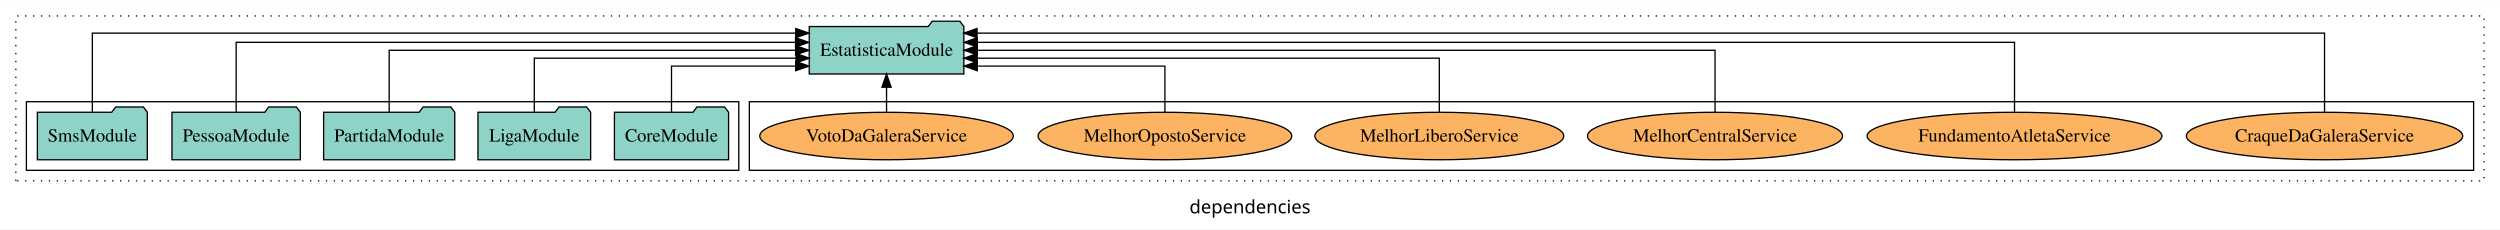
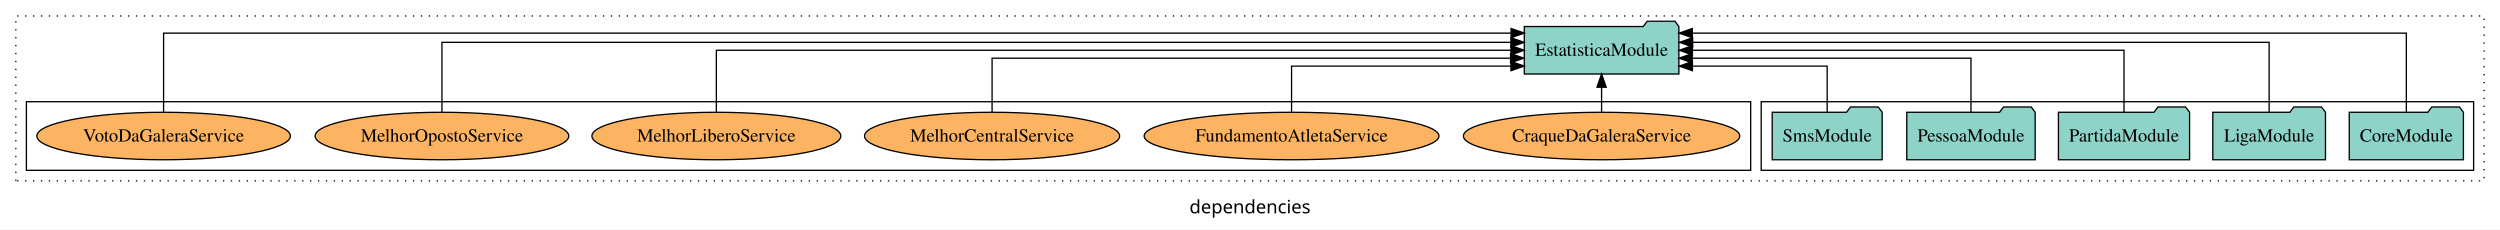
<svg xmlns="http://www.w3.org/2000/svg" width="1895pt" height="174pt" viewBox="0.00 0.00 1895.00 173.80">
  <g id="graph0" class="graph" transform="scale(1 1) rotate(0) translate(4 169.8)">
    <polygon fill="white" stroke="transparent" points="-4,4 -4,-169.8 1891,-169.8 1891,4 -4,4" />
    <text text-anchor="middle" x="943.5" y="-8.2" font-family="sans-serif" font-size="14.00">dependencies</text>
    <g id="clust1" class="cluster">
      <polygon fill="none" stroke="black" stroke-dasharray="1,5" points="8,-32.8 8,-157.8 1879,-157.8 1879,-32.8 8,-32.8" />
    </g>
+     <g id="clust3" class="cluster">
+       <polygon fill="none" stroke="black" points="1331,-40.8 1331,-92.8 1871,-92.8 1871,-40.8 1331,-40.8" />
+     </g>
    <g id="clust6" class="cluster">
-       <polygon fill="none" stroke="black" points="564,-40.8 564,-92.8 1871,-92.8 1871,-40.8 564,-40.8" />
-     </g>
-     <g id="clust3" class="cluster">
-       <polygon fill="none" stroke="black" points="16,-40.8 16,-92.8 556,-92.8 556,-40.8 16,-40.8" />
+       <polygon fill="none" stroke="black" points="16,-40.8 16,-92.8 1323,-92.8 1323,-40.8 16,-40.8" />
    </g>
    <g id="node1" class="node">
-       <polygon fill="#8dd3c7" stroke="black" points="548.27,-84.8 545.27,-88.8 524.27,-88.8 521.27,-84.8 461.73,-84.8 461.73,-48.8 548.27,-48.8 548.27,-84.8" />
-       <text text-anchor="middle" x="505" y="-62.6" font-family="Times,serif" font-size="14.00">CoreModule</text>
+       <polygon fill="#8dd3c7" stroke="black" points="1863.27,-84.8 1860.27,-88.8 1839.27,-88.8 1836.27,-84.8 1776.73,-84.8 1776.73,-48.8 1863.27,-48.8 1863.27,-84.8" />
+       <text text-anchor="middle" x="1820" y="-62.6" font-family="Times,serif" font-size="14.00">CoreModule</text>
    </g>
    <g id="node6" class="node">
-       <polygon fill="#8dd3c7" stroke="black" points="726.59,-149.8 723.59,-153.8 702.59,-153.8 699.59,-149.8 609.41,-149.8 609.41,-113.8 726.59,-113.8 726.59,-149.8" />
-       <text text-anchor="middle" x="668" y="-127.6" font-family="Times,serif" font-size="14.00">EstatisticaModule</text>
+       <polygon fill="#8dd3c7" stroke="black" points="1268.59,-149.8 1265.59,-153.8 1244.59,-153.8 1241.59,-149.8 1151.41,-149.8 1151.41,-113.8 1268.59,-113.8 1268.59,-149.8" />
+       <text text-anchor="middle" x="1210" y="-127.6" font-family="Times,serif" font-size="14.00">EstatisticaModule</text>
    </g>
    <g id="edge1" class="edge">
-       <path fill="none" stroke="black" d="M505,-85.04C505,-100.37 505,-119.8 505,-119.8 505,-119.8 599.15,-119.8 599.15,-119.8" />
-       <polygon fill="black" stroke="black" points="599.15,-123.3 609.15,-119.8 599.15,-116.3 599.15,-123.3" />
+       <path fill="none" stroke="black" d="M1820,-84.89C1820,-107.93 1820,-144.8 1820,-144.8 1820,-144.8 1278.77,-144.8 1278.77,-144.8" />
+       <polygon fill="black" stroke="black" points="1278.77,-141.3 1268.77,-144.8 1278.77,-148.3 1278.77,-141.3" />
    </g>
    <g id="node2" class="node">
-       <polygon fill="#8dd3c7" stroke="black" points="443.71,-84.8 440.71,-88.8 419.71,-88.8 416.71,-84.8 358.29,-84.8 358.29,-48.8 443.71,-48.8 443.71,-84.8" />
-       <text text-anchor="middle" x="401" y="-62.6" font-family="Times,serif" font-size="14.00">LigaModule</text>
+       <polygon fill="#8dd3c7" stroke="black" points="1758.71,-84.8 1755.71,-88.8 1734.71,-88.8 1731.71,-84.8 1673.29,-84.8 1673.29,-48.8 1758.71,-48.8 1758.71,-84.8" />
+       <text text-anchor="middle" x="1716" y="-62.6" font-family="Times,serif" font-size="14.00">LigaModule</text>
    </g>
    <g id="edge2" class="edge">
-       <path fill="none" stroke="black" d="M401,-84.82C401,-102.17 401,-125.8 401,-125.8 401,-125.8 599.41,-125.8 599.41,-125.8" />
-       <polygon fill="black" stroke="black" points="599.41,-129.3 609.41,-125.8 599.41,-122.3 599.41,-129.3" />
+       <path fill="none" stroke="black" d="M1716,-85.08C1716,-106.12 1716,-137.8 1716,-137.8 1716,-137.8 1279.03,-137.8 1279.03,-137.8" />
+       <polygon fill="black" stroke="black" points="1279.03,-134.3 1269.03,-137.8 1279.03,-141.3 1279.03,-134.3" />
    </g>
    <g id="node3" class="node">
-       <polygon fill="#8dd3c7" stroke="black" points="340.71,-84.8 337.71,-88.8 316.71,-88.8 313.71,-84.8 241.29,-84.8 241.29,-48.8 340.71,-48.8 340.71,-84.8" />
-       <text text-anchor="middle" x="291" y="-62.6" font-family="Times,serif" font-size="14.00">PartidaModule</text>
+       <polygon fill="#8dd3c7" stroke="black" points="1655.71,-84.8 1652.71,-88.8 1631.71,-88.8 1628.71,-84.8 1556.29,-84.8 1556.29,-48.8 1655.71,-48.8 1655.71,-84.8" />
+       <text text-anchor="middle" x="1606" y="-62.6" font-family="Times,serif" font-size="14.00">PartidaModule</text>
    </g>
    <g id="edge3" class="edge">
-       <path fill="none" stroke="black" d="M291,-84.91C291,-104.14 291,-131.8 291,-131.8 291,-131.8 599.09,-131.8 599.09,-131.8" />
-       <polygon fill="black" stroke="black" points="599.09,-135.3 609.09,-131.8 599.09,-128.3 599.09,-135.3" />
+       <path fill="none" stroke="black" d="M1606,-84.91C1606,-104.14 1606,-131.8 1606,-131.8 1606,-131.8 1278.86,-131.8 1278.86,-131.8" />
+       <polygon fill="black" stroke="black" points="1278.86,-128.3 1268.86,-131.8 1278.86,-135.3 1278.86,-128.3" />
    </g>
    <g id="node4" class="node">
-       <polygon fill="#8dd3c7" stroke="black" points="223.66,-84.8 220.66,-88.8 199.66,-88.8 196.66,-84.8 126.34,-84.8 126.34,-48.8 223.66,-48.8 223.66,-84.8" />
-       <text text-anchor="middle" x="175" y="-62.6" font-family="Times,serif" font-size="14.00">PessoaModule</text>
+       <polygon fill="#8dd3c7" stroke="black" points="1538.66,-84.8 1535.66,-88.8 1514.66,-88.8 1511.66,-84.8 1441.34,-84.8 1441.34,-48.8 1538.66,-48.8 1538.66,-84.8" />
+       <text text-anchor="middle" x="1490" y="-62.6" font-family="Times,serif" font-size="14.00">PessoaModule</text>
    </g>
    <g id="edge4" class="edge">
-       <path fill="none" stroke="black" d="M175,-85.08C175,-106.12 175,-137.8 175,-137.8 175,-137.8 599.02,-137.8 599.02,-137.8" />
-       <polygon fill="black" stroke="black" points="599.02,-141.3 609.02,-137.8 599.02,-134.3 599.02,-141.3" />
+       <path fill="none" stroke="black" d="M1490,-84.82C1490,-102.17 1490,-125.8 1490,-125.8 1490,-125.8 1278.7,-125.8 1278.7,-125.8" />
+       <polygon fill="black" stroke="black" points="1278.7,-122.3 1268.7,-125.8 1278.7,-129.3 1278.7,-122.3" />
    </g>
    <g id="node5" class="node">
-       <polygon fill="#8dd3c7" stroke="black" points="107.68,-84.8 104.68,-88.8 83.68,-88.8 80.68,-84.8 24.32,-84.8 24.32,-48.8 107.68,-48.8 107.68,-84.8" />
-       <text text-anchor="middle" x="66" y="-62.6" font-family="Times,serif" font-size="14.00">SmsModule</text>
+       <polygon fill="#8dd3c7" stroke="black" points="1422.68,-84.8 1419.68,-88.8 1398.68,-88.8 1395.68,-84.8 1339.32,-84.8 1339.32,-48.8 1422.68,-48.8 1422.68,-84.8" />
+       <text text-anchor="middle" x="1381" y="-62.6" font-family="Times,serif" font-size="14.00">SmsModule</text>
    </g>
    <g id="edge5" class="edge">
-       <path fill="none" stroke="black" d="M66,-84.89C66,-107.93 66,-144.8 66,-144.8 66,-144.8 599.18,-144.8 599.18,-144.8" />
-       <polygon fill="black" stroke="black" points="599.18,-148.3 609.18,-144.8 599.18,-141.3 599.18,-148.3" />
+       <path fill="none" stroke="black" d="M1381,-85.04C1381,-100.37 1381,-119.8 1381,-119.8 1381,-119.8 1278.85,-119.8 1278.85,-119.8" />
+       <polygon fill="black" stroke="black" points="1278.85,-116.3 1268.85,-119.8 1278.85,-123.3 1278.85,-116.3" />
    </g>
    <g id="node7" class="node">
-       <ellipse fill="#fdb462" stroke="black" cx="1758" cy="-66.8" rx="104.74" ry="18" />
-       <text text-anchor="middle" x="1758" y="-62.6" font-family="Times,serif" font-size="14.00">CraqueDaGaleraService</text>
+       <ellipse fill="#fdb462" stroke="black" cx="1210" cy="-66.8" rx="104.74" ry="18" />
+       <text text-anchor="middle" x="1210" y="-62.6" font-family="Times,serif" font-size="14.00">CraqueDaGaleraService</text>
    </g>
    <g id="edge6" class="edge">
-       <path fill="none" stroke="black" d="M1758,-84.89C1758,-107.93 1758,-144.8 1758,-144.8 1758,-144.8 736.6,-144.8 736.6,-144.8" />
-       <polygon fill="black" stroke="black" points="736.6,-141.3 726.6,-144.8 736.6,-148.3 736.6,-141.3" />
+       <path fill="none" stroke="black" d="M1210,-84.91C1210,-84.91 1210,-103.79 1210,-103.79" />
+       <polygon fill="black" stroke="black" points="1206.5,-103.79 1210,-113.79 1213.5,-103.79 1206.5,-103.79" />
    </g>
    <g id="node8" class="node">
-       <ellipse fill="#fdb462" stroke="black" cx="1523" cy="-66.8" rx="111.74" ry="18" />
-       <text text-anchor="middle" x="1523" y="-62.6" font-family="Times,serif" font-size="14.00">FundamentoAtletaService</text>
+       <ellipse fill="#fdb462" stroke="black" cx="975" cy="-66.8" rx="111.74" ry="18" />
+       <text text-anchor="middle" x="975" y="-62.6" font-family="Times,serif" font-size="14.00">FundamentoAtletaService</text>
    </g>
    <g id="edge7" class="edge">
-       <path fill="none" stroke="black" d="M1523,-85.08C1523,-106.12 1523,-137.8 1523,-137.8 1523,-137.8 736.77,-137.8 736.77,-137.8" />
-       <polygon fill="black" stroke="black" points="736.77,-134.3 726.77,-137.8 736.77,-141.3 736.77,-134.3" />
+       <path fill="none" stroke="black" d="M975,-85.04C975,-100.37 975,-119.8 975,-119.8 975,-119.8 1141.31,-119.8 1141.31,-119.8" />
+       <polygon fill="black" stroke="black" points="1141.31,-123.3 1151.31,-119.8 1141.31,-116.3 1141.31,-123.3" />
    </g>
    <g id="node9" class="node">
-       <ellipse fill="#fdb462" stroke="black" cx="1296" cy="-66.8" rx="96.69" ry="18" />
-       <text text-anchor="middle" x="1296" y="-62.6" font-family="Times,serif" font-size="14.00">MelhorCentralService</text>
+       <ellipse fill="#fdb462" stroke="black" cx="748" cy="-66.8" rx="96.69" ry="18" />
+       <text text-anchor="middle" x="748" y="-62.6" font-family="Times,serif" font-size="14.00">MelhorCentralService</text>
    </g>
    <g id="edge8" class="edge">
-       <path fill="none" stroke="black" d="M1296,-84.91C1296,-104.14 1296,-131.8 1296,-131.8 1296,-131.8 736.8,-131.8 736.8,-131.8" />
-       <polygon fill="black" stroke="black" points="736.8,-128.3 726.8,-131.8 736.8,-135.3 736.8,-128.3" />
+       <path fill="none" stroke="black" d="M748,-84.82C748,-102.17 748,-125.8 748,-125.8 748,-125.8 1141.02,-125.8 1141.02,-125.8" />
+       <polygon fill="black" stroke="black" points="1141.02,-129.3 1151.02,-125.8 1141.02,-122.3 1141.02,-129.3" />
    </g>
    <g id="node10" class="node">
-       <ellipse fill="#fdb462" stroke="black" cx="1087" cy="-66.8" rx="94.33" ry="18" />
-       <text text-anchor="middle" x="1087" y="-62.6" font-family="Times,serif" font-size="14.00">MelhorLiberoService</text>
+       <ellipse fill="#fdb462" stroke="black" cx="539" cy="-66.8" rx="94.33" ry="18" />
+       <text text-anchor="middle" x="539" y="-62.6" font-family="Times,serif" font-size="14.00">MelhorLiberoService</text>
    </g>
    <g id="edge9" class="edge">
-       <path fill="none" stroke="black" d="M1087,-84.82C1087,-102.17 1087,-125.8 1087,-125.8 1087,-125.8 736.7,-125.8 736.7,-125.8" />
-       <polygon fill="black" stroke="black" points="736.7,-122.3 726.7,-125.8 736.7,-129.3 736.7,-122.3" />
+       <path fill="none" stroke="black" d="M539,-84.91C539,-104.14 539,-131.8 539,-131.8 539,-131.8 1141.33,-131.8 1141.33,-131.8" />
+       <polygon fill="black" stroke="black" points="1141.33,-135.3 1151.33,-131.8 1141.33,-128.3 1141.33,-135.3" />
    </g>
    <g id="node11" class="node">
-       <ellipse fill="#fdb462" stroke="black" cx="879" cy="-66.8" rx="96.14" ry="18" />
-       <text text-anchor="middle" x="879" y="-62.6" font-family="Times,serif" font-size="14.00">MelhorOpostoService</text>
+       <ellipse fill="#fdb462" stroke="black" cx="331" cy="-66.8" rx="96.14" ry="18" />
+       <text text-anchor="middle" x="331" y="-62.6" font-family="Times,serif" font-size="14.00">MelhorOpostoService</text>
    </g>
    <g id="edge10" class="edge">
-       <path fill="none" stroke="black" d="M879,-85.04C879,-100.37 879,-119.8 879,-119.8 879,-119.8 736.78,-119.8 736.78,-119.8" />
-       <polygon fill="black" stroke="black" points="736.78,-116.3 726.78,-119.8 736.78,-123.3 736.78,-116.3" />
+       <path fill="none" stroke="black" d="M331,-85.08C331,-106.12 331,-137.8 331,-137.8 331,-137.8 1141.3,-137.8 1141.3,-137.8" />
+       <polygon fill="black" stroke="black" points="1141.3,-141.3 1151.3,-137.8 1141.3,-134.3 1141.3,-141.3" />
    </g>
    <g id="node12" class="node">
-       <ellipse fill="#fdb462" stroke="black" cx="668" cy="-66.8" rx="96.1" ry="18" />
-       <text text-anchor="middle" x="668" y="-62.6" font-family="Times,serif" font-size="14.00">VotoDaGaleraService</text>
+       <ellipse fill="#fdb462" stroke="black" cx="120" cy="-66.8" rx="96.1" ry="18" />
+       <text text-anchor="middle" x="120" y="-62.6" font-family="Times,serif" font-size="14.00">VotoDaGaleraService</text>
    </g>
    <g id="edge11" class="edge">
-       <path fill="none" stroke="black" d="M668,-84.91C668,-84.91 668,-103.79 668,-103.79" />
-       <polygon fill="black" stroke="black" points="664.5,-103.79 668,-113.79 671.5,-103.79 664.5,-103.79" />
+       <path fill="none" stroke="black" d="M120,-84.89C120,-107.93 120,-144.8 120,-144.8 120,-144.8 1141.4,-144.8 1141.4,-144.8" />
+       <polygon fill="black" stroke="black" points="1141.4,-148.3 1151.4,-144.8 1141.4,-141.3 1141.4,-148.3" />
    </g>
  </g>
</svg>
